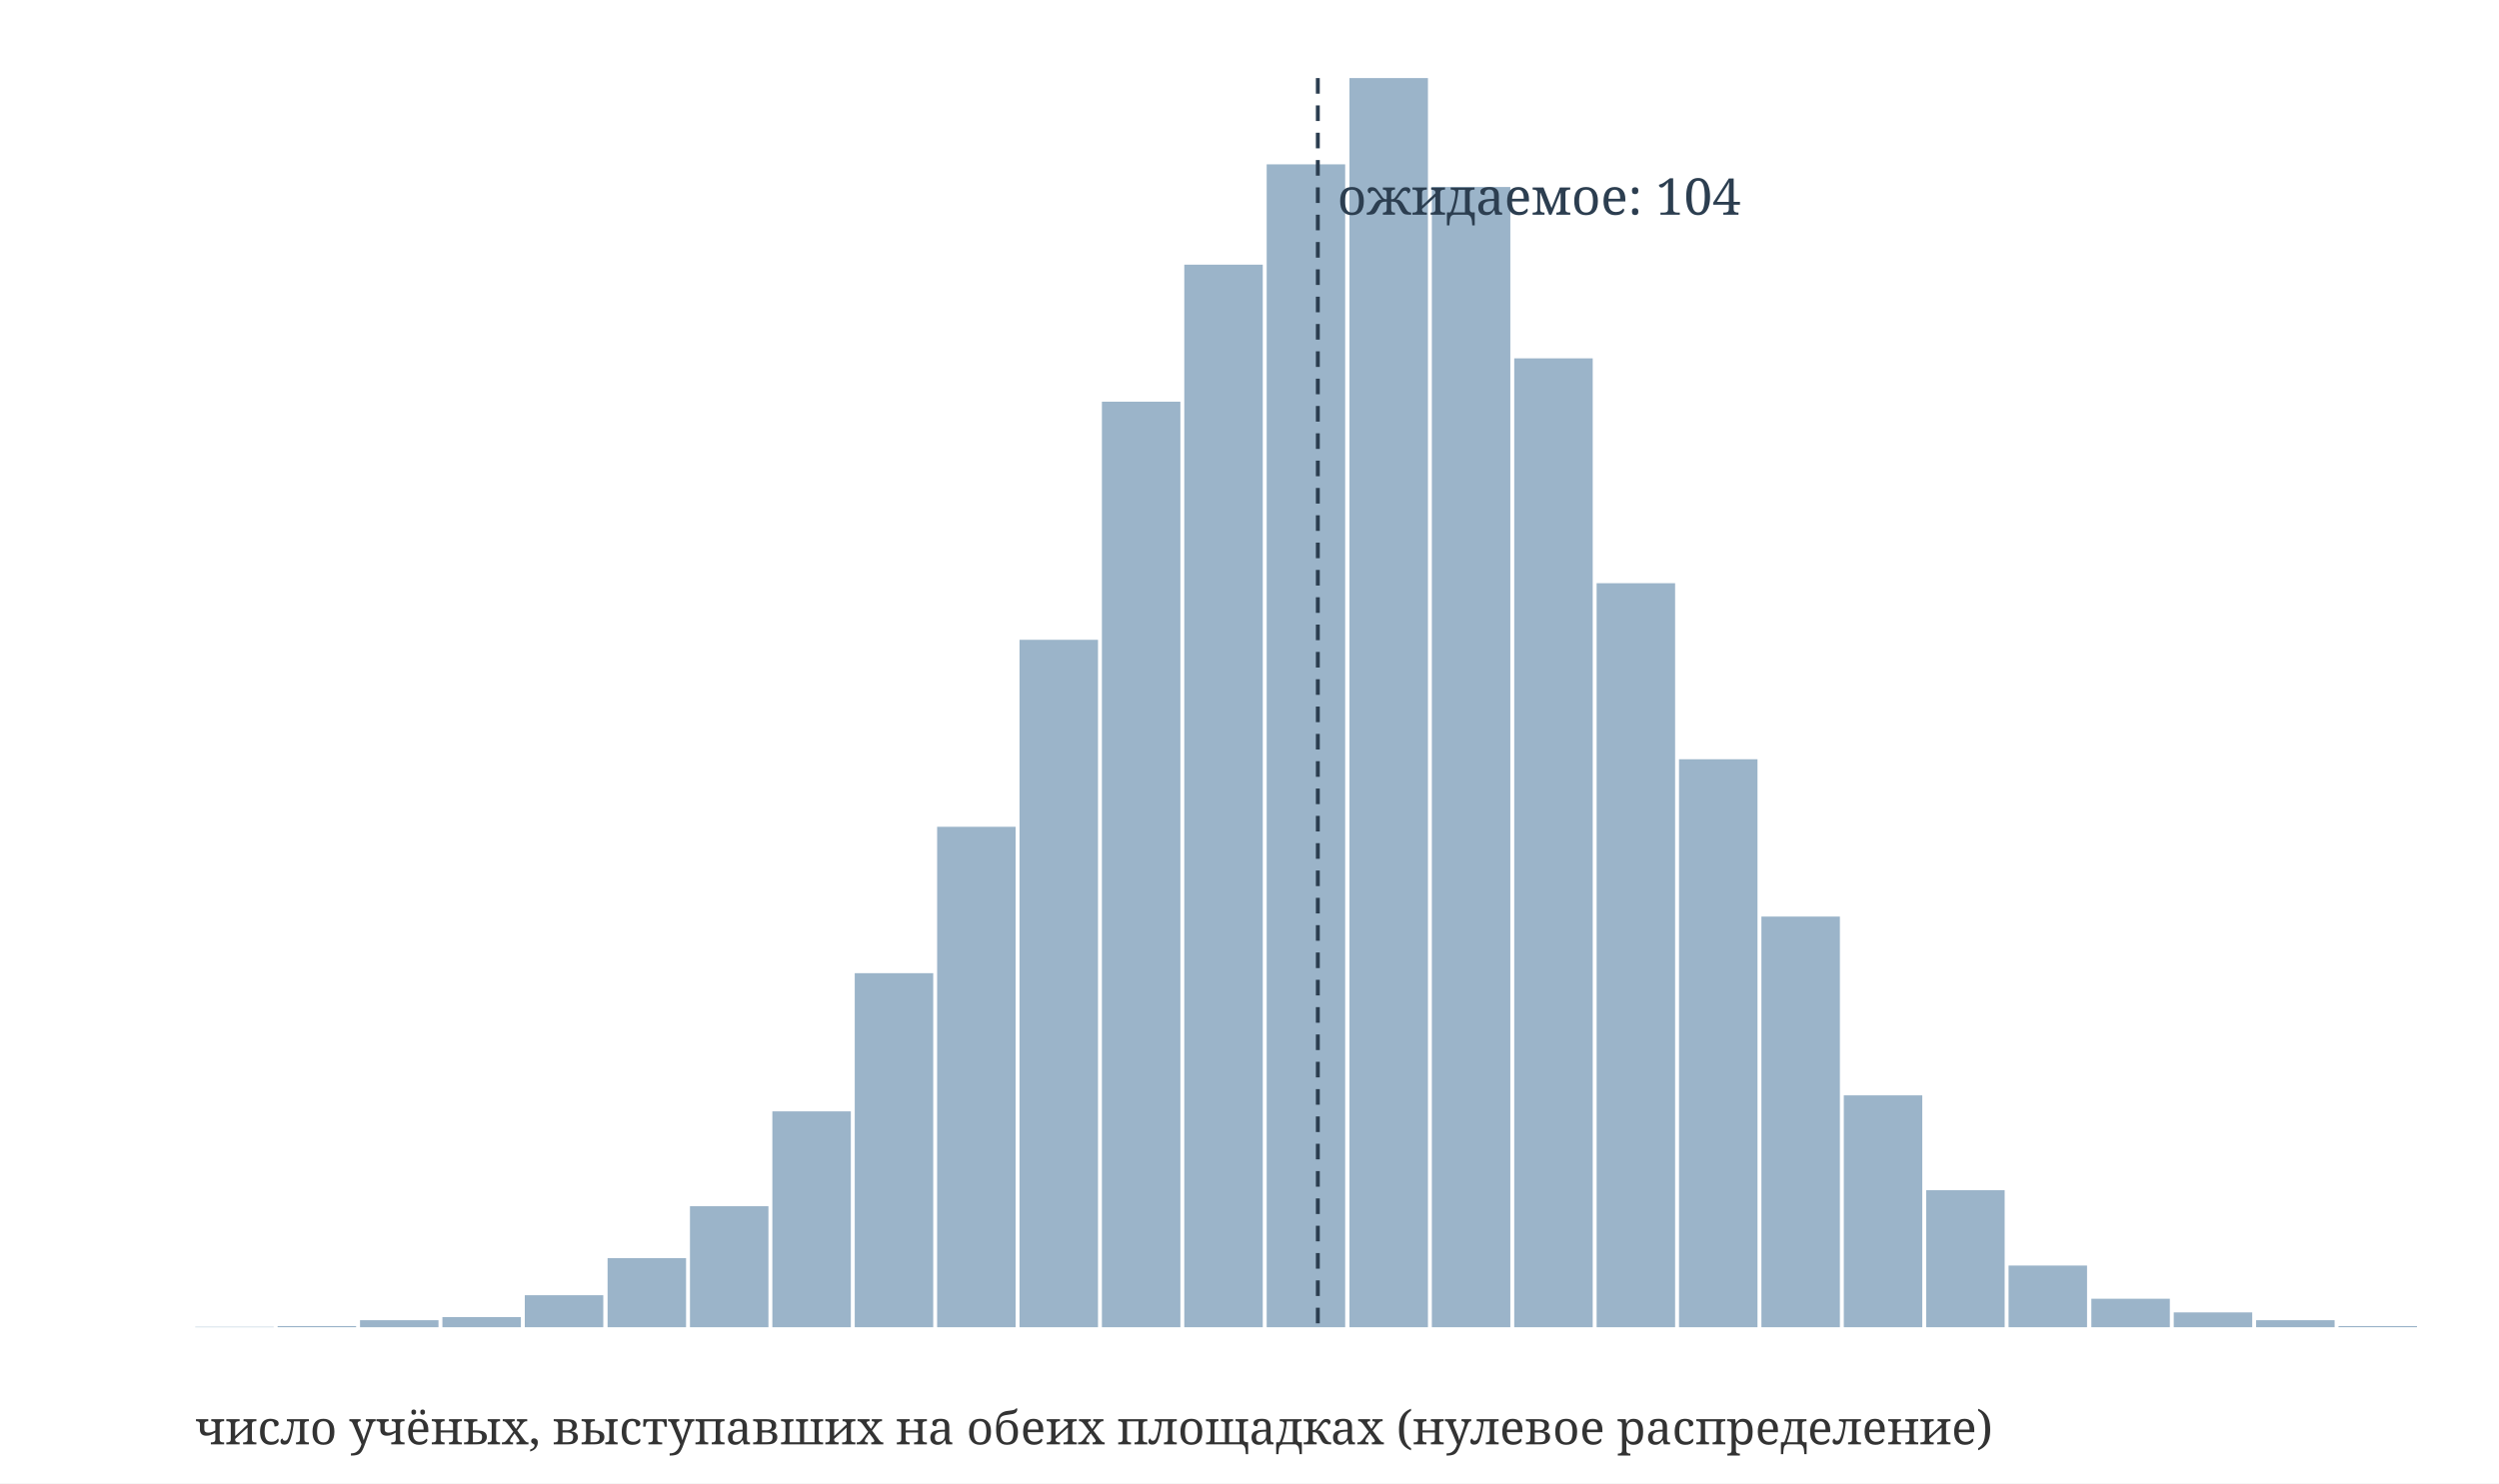
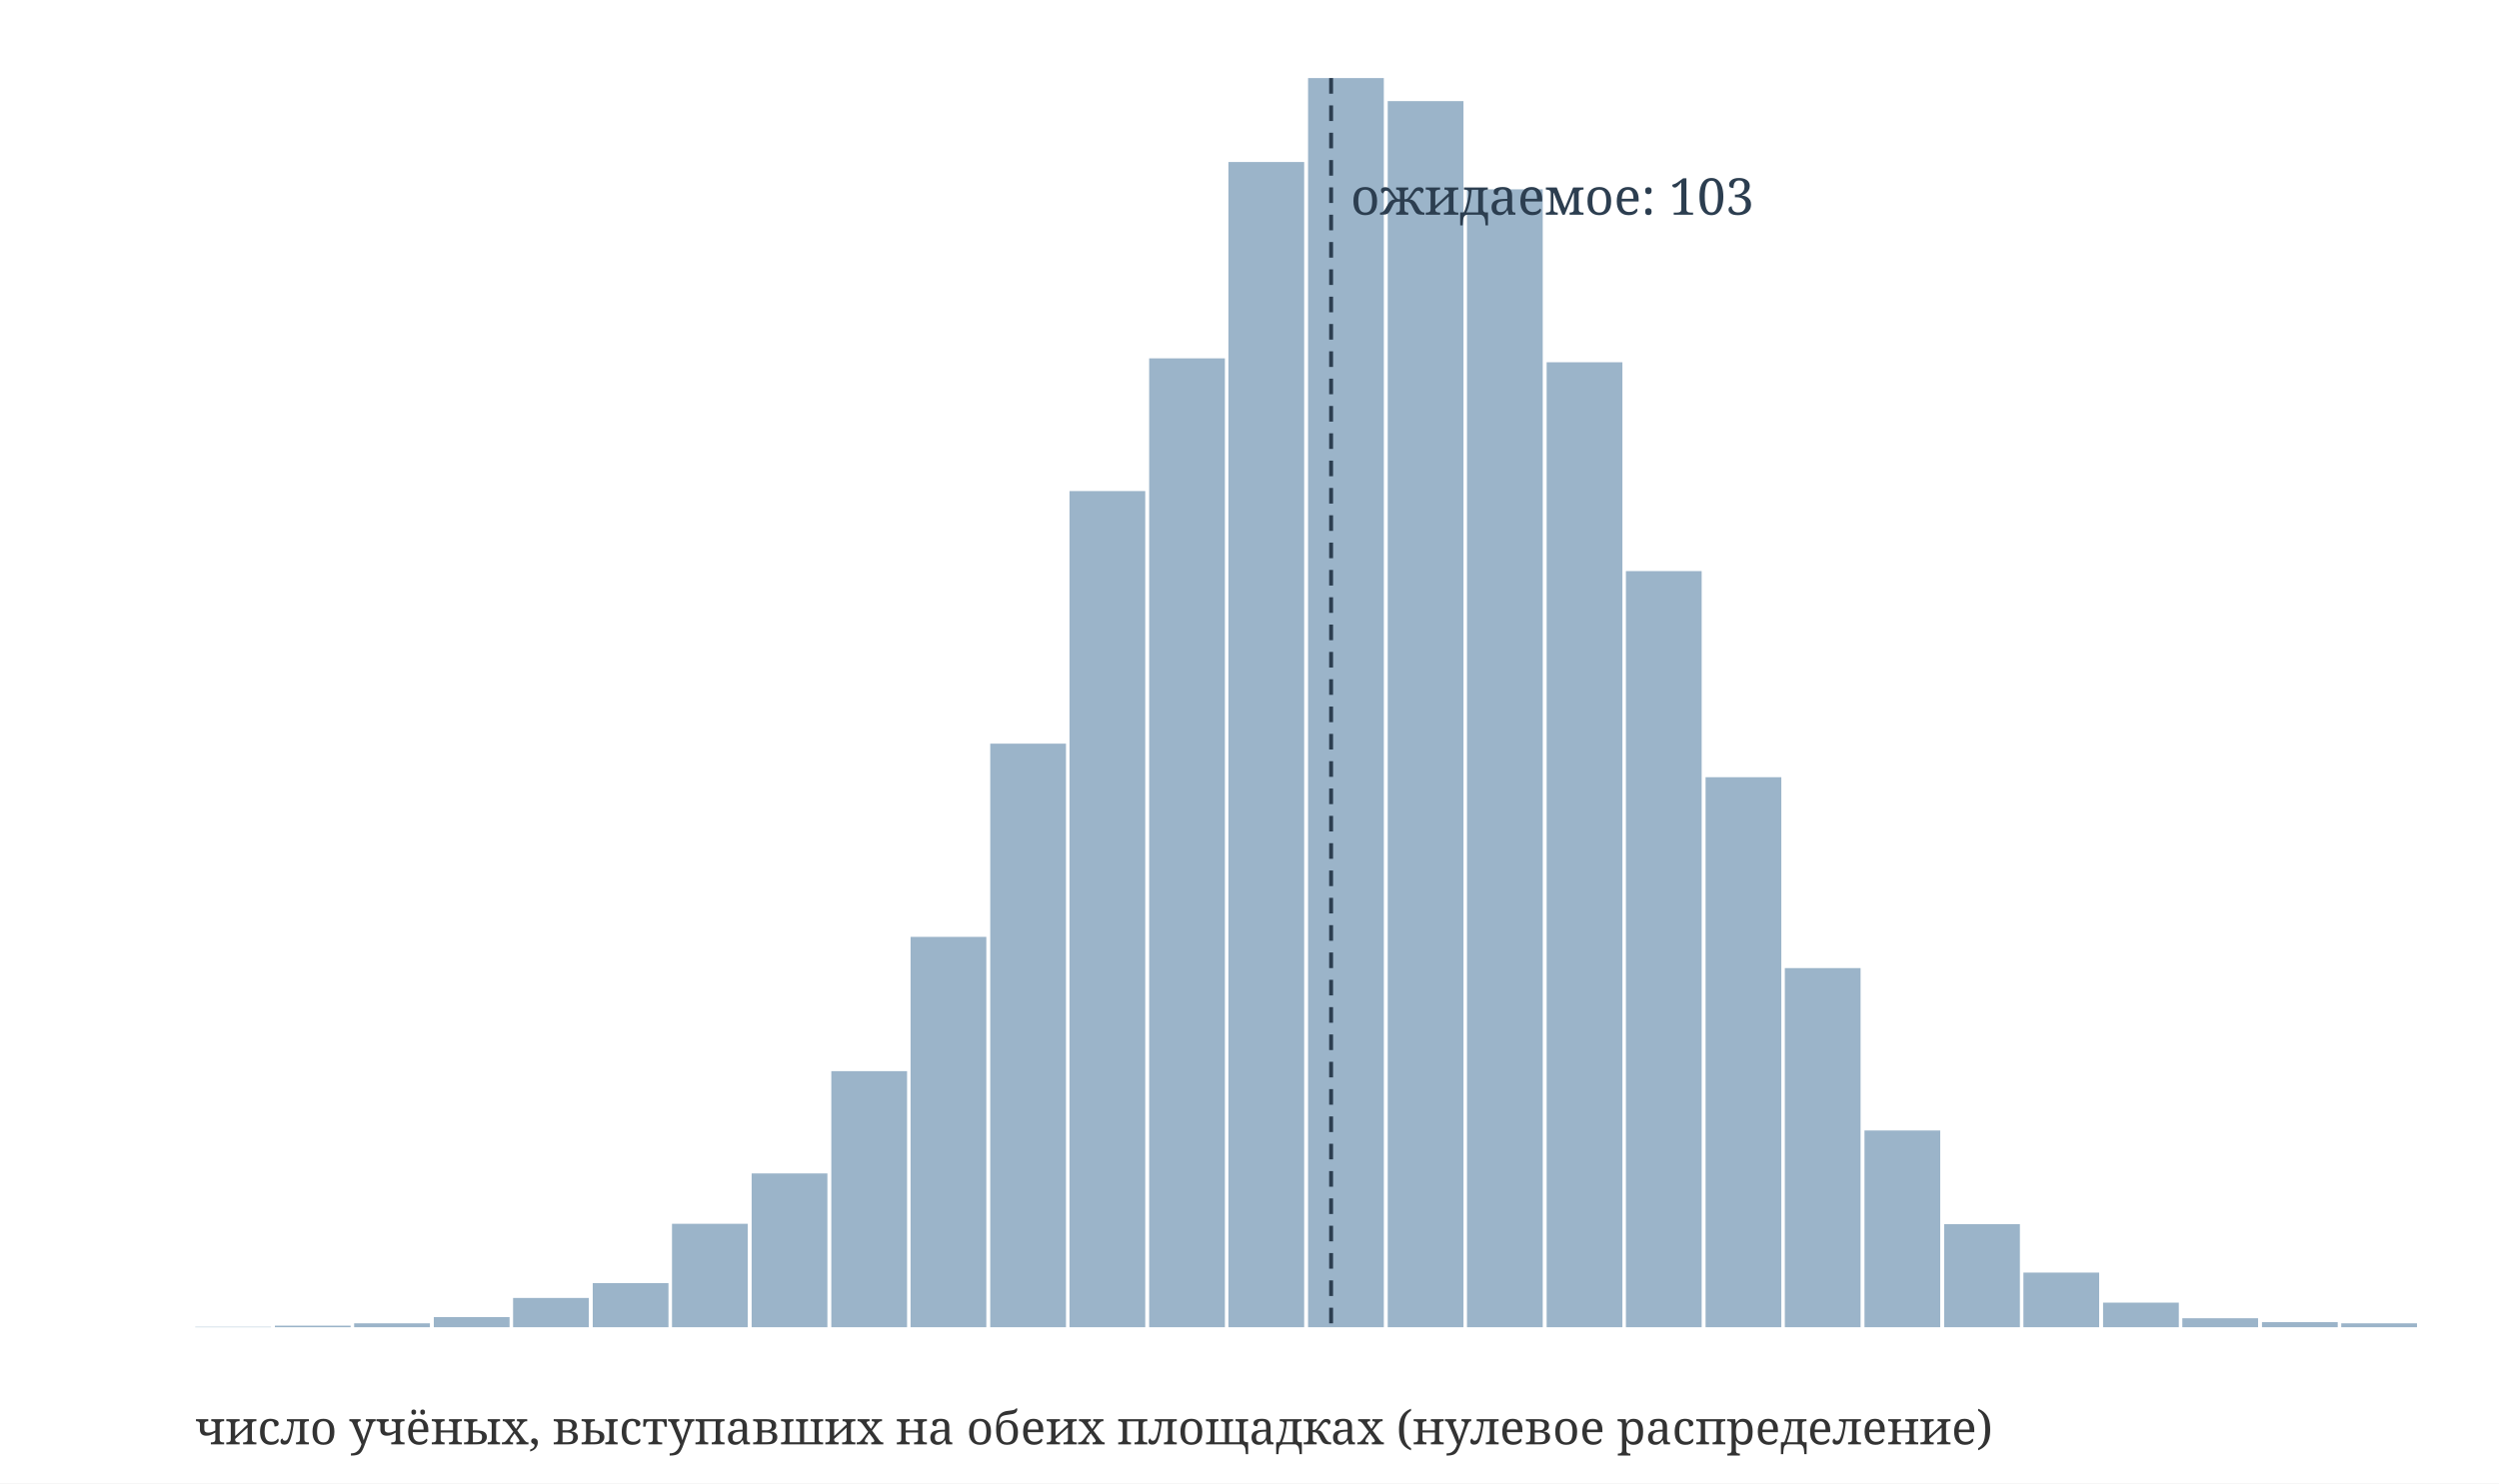
<svg xmlns="http://www.w3.org/2000/svg" width="640" height="380" viewBox="0 0 640 380" font-family="Georgia, serif">
  <rect width="640" height="380" fill="white" />
-   <rect x="50.0" y="339.9" width="20.1" height="0.1" fill="#9bb4c9" />
-   <rect x="71.1" y="339.7" width="20.1" height="0.3" fill="#9bb4c9" />
-   <rect x="92.2" y="338.2" width="20.1" height="1.8" fill="#9bb4c9" />
-   <rect x="113.3" y="337.4" width="20.1" height="2.6" fill="#9bb4c9" />
-   <rect x="134.4" y="331.8" width="20.1" height="8.2" fill="#9bb4c9" />
-   <rect x="155.6" y="322.3" width="20.1" height="17.7" fill="#9bb4c9" />
-   <rect x="176.7" y="309.0" width="20.1" height="31.0" fill="#9bb4c9" />
-   <rect x="197.8" y="284.7" width="20.1" height="55.3" fill="#9bb4c9" />
-   <rect x="218.9" y="249.3" width="20.1" height="90.7" fill="#9bb4c9" />
-   <rect x="240.0" y="211.8" width="20.1" height="128.2" fill="#9bb4c9" />
-   <rect x="261.1" y="163.9" width="20.1" height="176.1" fill="#9bb4c9" />
-   <rect x="282.2" y="102.9" width="20.1" height="237.1" fill="#9bb4c9" />
-   <rect x="303.3" y="67.8" width="20.1" height="272.2" fill="#9bb4c9" />
-   <rect x="324.4" y="42.1" width="20.1" height="297.9" fill="#9bb4c9" />
-   <rect x="345.6" y="20.0" width="20.1" height="320.0" fill="#9bb4c9" />
-   <rect x="366.7" y="47.9" width="20.1" height="292.1" fill="#9bb4c9" />
-   <rect x="387.8" y="91.8" width="20.1" height="248.2" fill="#9bb4c9" />
-   <rect x="408.9" y="149.4" width="20.1" height="190.6" fill="#9bb4c9" />
-   <rect x="430.0" y="194.5" width="20.1" height="145.5" fill="#9bb4c9" />
-   <rect x="451.1" y="234.8" width="20.1" height="105.2" fill="#9bb4c9" />
-   <rect x="472.2" y="280.6" width="20.1" height="59.4" fill="#9bb4c9" />
-   <rect x="493.3" y="304.9" width="20.1" height="35.1" fill="#9bb4c9" />
-   <rect x="514.4" y="324.2" width="20.1" height="15.8" fill="#9bb4c9" />
-   <rect x="535.6" y="332.7" width="20.1" height="7.3" fill="#9bb4c9" />
-   <rect x="556.7" y="336.2" width="20.1" height="3.8" fill="#9bb4c9" />
-   <rect x="577.8" y="338.2" width="20.1" height="1.8" fill="#9bb4c9" />
-   <rect x="598.9" y="339.7" width="20.1" height="0.3" fill="#9bb4c9" />
-   <line x1="-1026.7" y1="20" x2="-1026.7" y2="340" stroke="#c0392b" stroke-width="2.5" />
-   <text x="-1021.7" y="35" fill="#c0392b" font-size="13">наблюдаемое: 39</text>
-   <line x1="337.5" y1="20" x2="337.5" y2="340" stroke="#2c3e50" stroke-dasharray="4 3" />
-   <text x="342.5" y="55" fill="#2c3e50" font-size="13">ожидаемое: 104</text>
+   <rect x="50.0" y="339.9" width="19.4" height="0.1" fill="#9bb4c9" />
+   <rect x="70.4" y="339.6" width="19.4" height="0.4" fill="#9bb4c9" />
+   <rect x="90.7" y="339.0" width="19.4" height="1.0" fill="#9bb4c9" />
+   <rect x="111.1" y="337.4" width="19.4" height="2.6" fill="#9bb4c9" />
+   <rect x="131.4" y="332.5" width="19.4" height="7.5" fill="#9bb4c9" />
+   <rect x="151.8" y="328.7" width="19.4" height="11.3" fill="#9bb4c9" />
+   <rect x="172.1" y="313.5" width="19.4" height="26.5" fill="#9bb4c9" />
+   <rect x="192.5" y="300.6" width="19.4" height="39.4" fill="#9bb4c9" />
+   <rect x="212.9" y="274.4" width="19.4" height="65.6" fill="#9bb4c9" />
+   <rect x="233.2" y="240.0" width="19.4" height="100.0" fill="#9bb4c9" />
+   <rect x="253.6" y="190.5" width="19.4" height="149.5" fill="#9bb4c9" />
+   <rect x="273.9" y="125.8" width="19.4" height="214.2" fill="#9bb4c9" />
+   <rect x="294.3" y="91.8" width="19.4" height="248.2" fill="#9bb4c9" />
+   <rect x="314.6" y="41.5" width="19.4" height="298.5" fill="#9bb4c9" />
+   <rect x="335.0" y="20.0" width="19.4" height="320.0" fill="#9bb4c9" />
+   <rect x="355.4" y="25.9" width="19.4" height="314.1" fill="#9bb4c9" />
+   <rect x="375.7" y="48.5" width="19.4" height="291.5" fill="#9bb4c9" />
+   <rect x="396.1" y="92.8" width="19.4" height="247.2" fill="#9bb4c9" />
+   <rect x="416.4" y="146.3" width="19.4" height="193.7" fill="#9bb4c9" />
+   <rect x="436.8" y="199.1" width="19.4" height="140.9" fill="#9bb4c9" />
+   <rect x="457.1" y="248.0" width="19.4" height="92.0" fill="#9bb4c9" />
+   <rect x="477.5" y="289.6" width="19.4" height="50.4" fill="#9bb4c9" />
+   <rect x="497.9" y="313.6" width="19.4" height="26.4" fill="#9bb4c9" />
+   <rect x="518.2" y="326.0" width="19.4" height="14.0" fill="#9bb4c9" />
+   <rect x="538.6" y="333.7" width="19.4" height="6.3" fill="#9bb4c9" />
+   <rect x="558.9" y="337.7" width="19.4" height="2.3" fill="#9bb4c9" />
+   <rect x="579.3" y="338.7" width="19.4" height="1.3" fill="#9bb4c9" />
+   <rect x="599.6" y="339.0" width="19.4" height="1.0" fill="#9bb4c9" />
+   <line x1="-988.2" y1="20" x2="-988.2" y2="340" stroke="#c0392b" stroke-width="2.5" />
+   <text x="-983.2" y="35" fill="#c0392b" font-size="13">наблюдаемое: 38</text>
+   <line x1="340.9" y1="20" x2="340.9" y2="340" stroke="#2c3e50" stroke-dasharray="4 3" />
+   <text x="345.9" y="55" fill="#2c3e50" font-size="13">ожидаемое: 103</text>
  <text x="50" y="370" font-size="12" fill="#333">число учёных, выступавших на обеих площадках (нулевое распределение)</text>
</svg>
